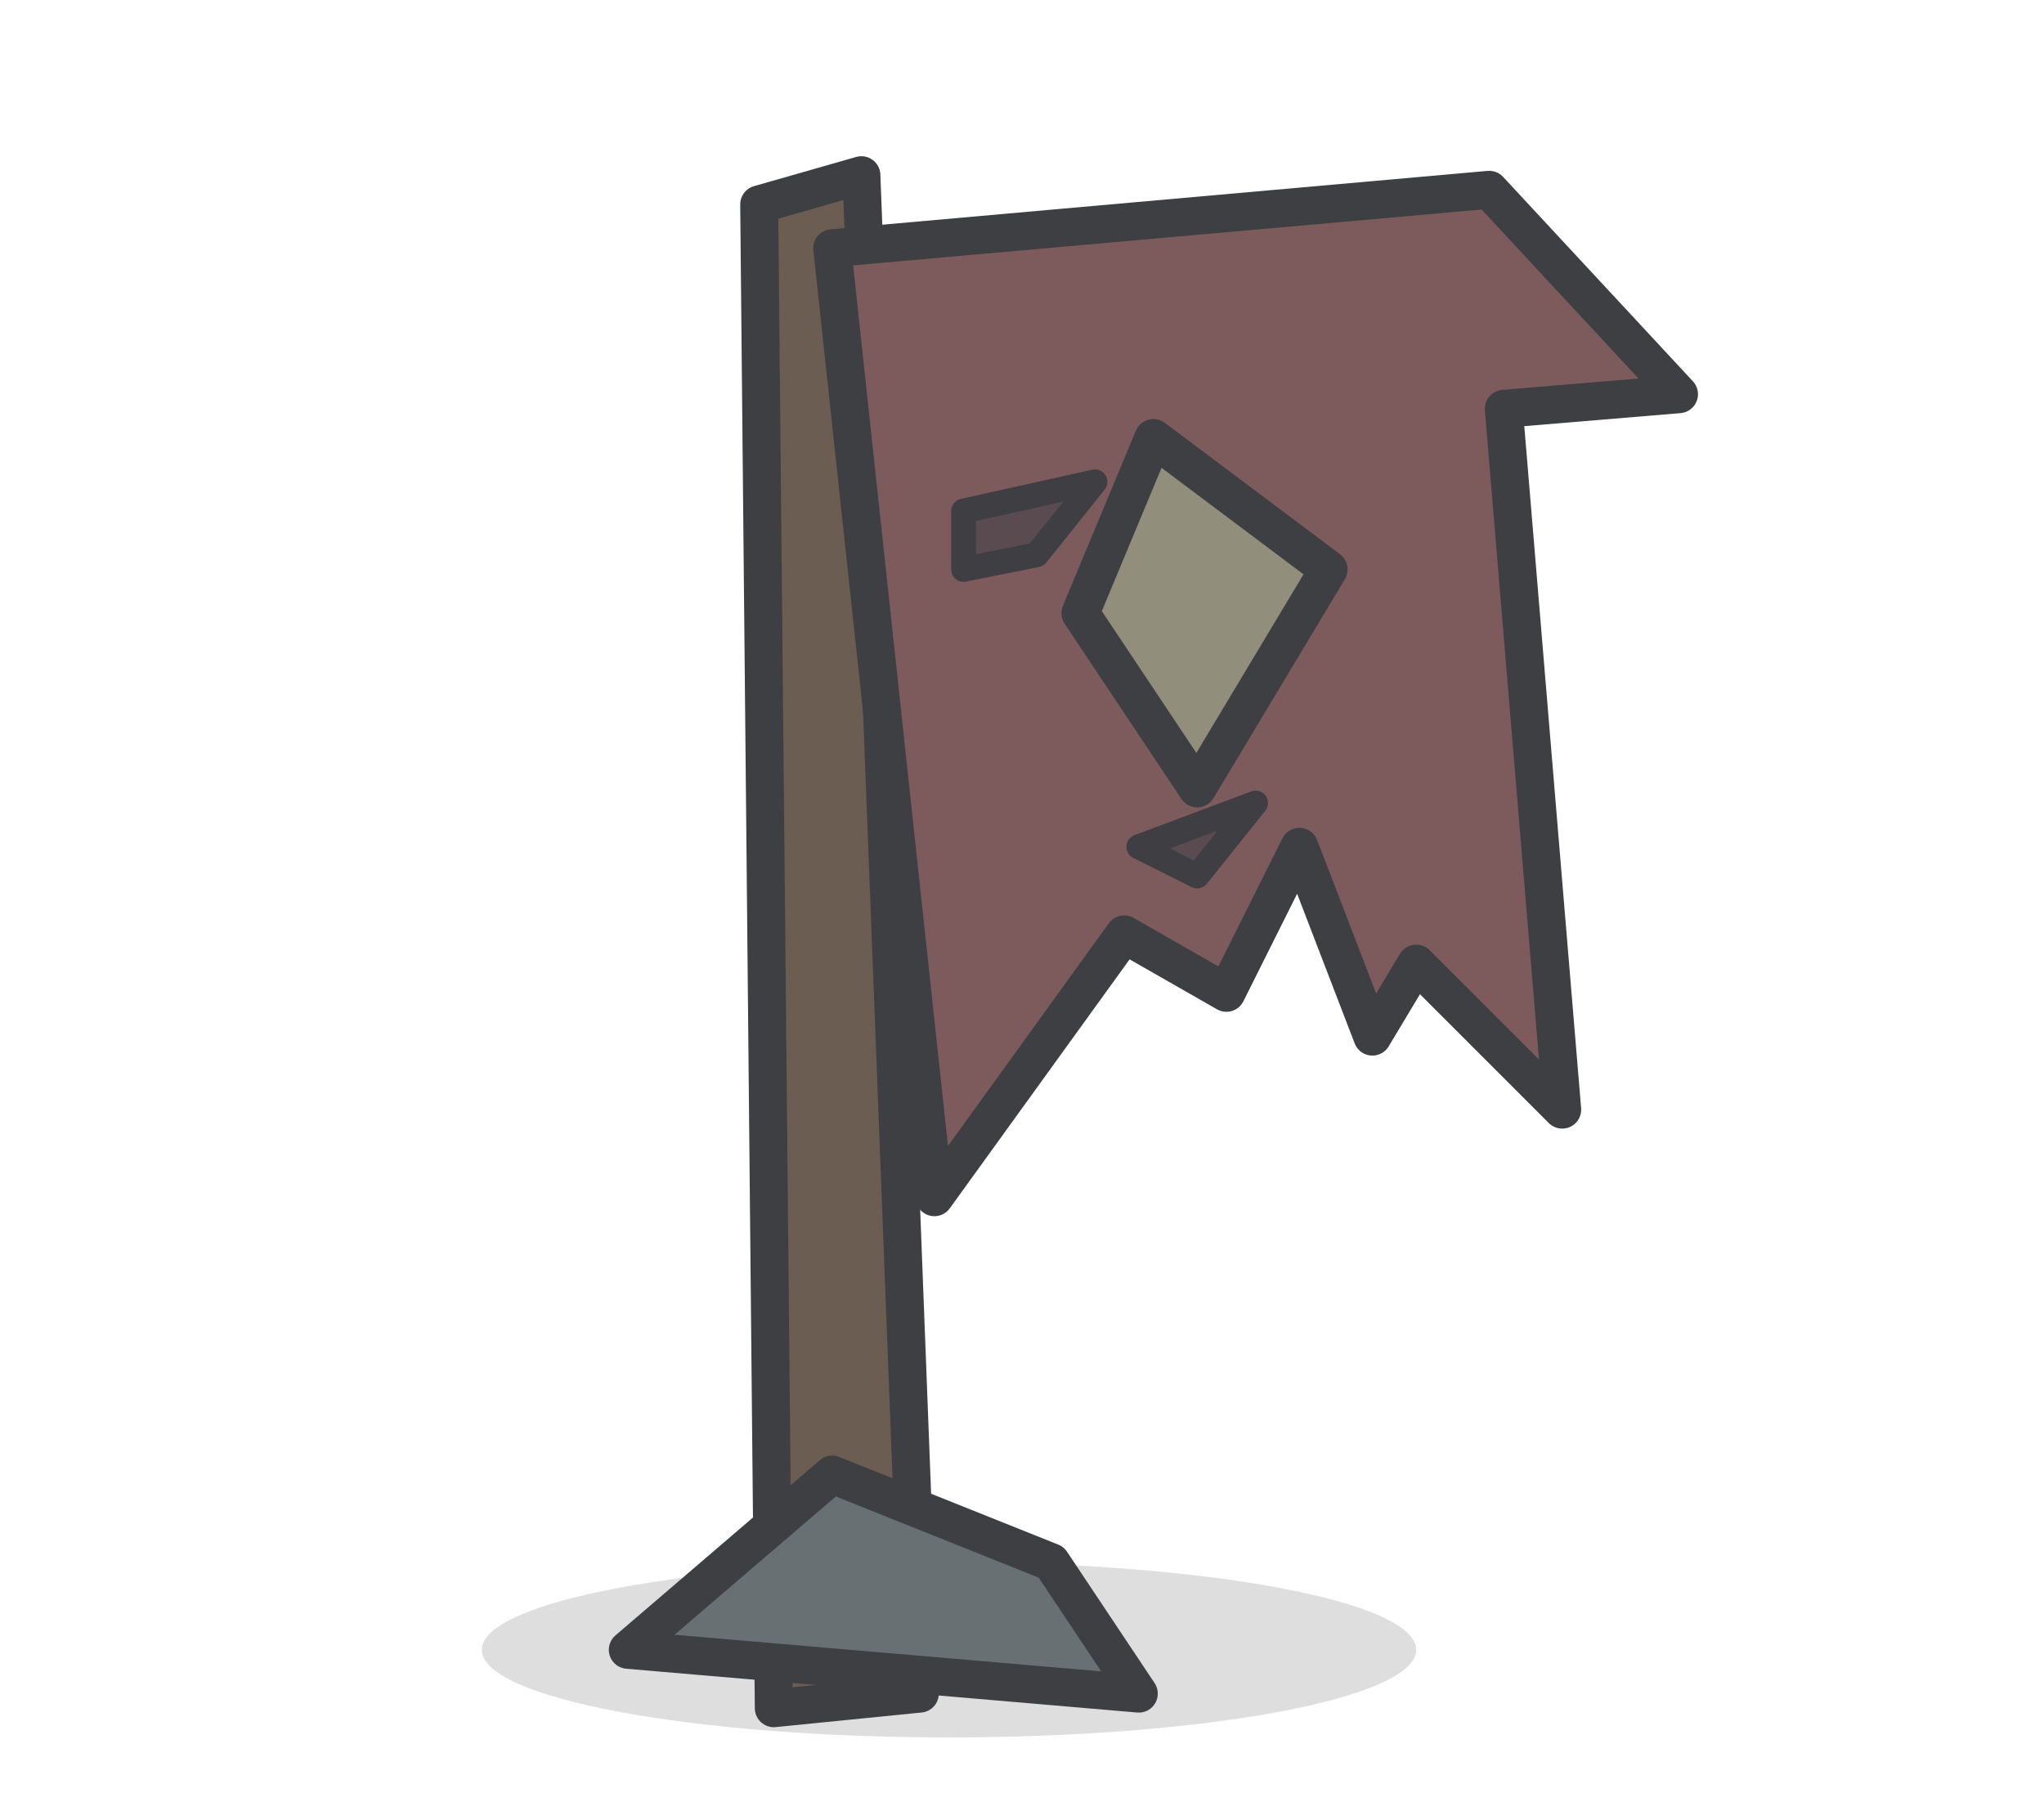
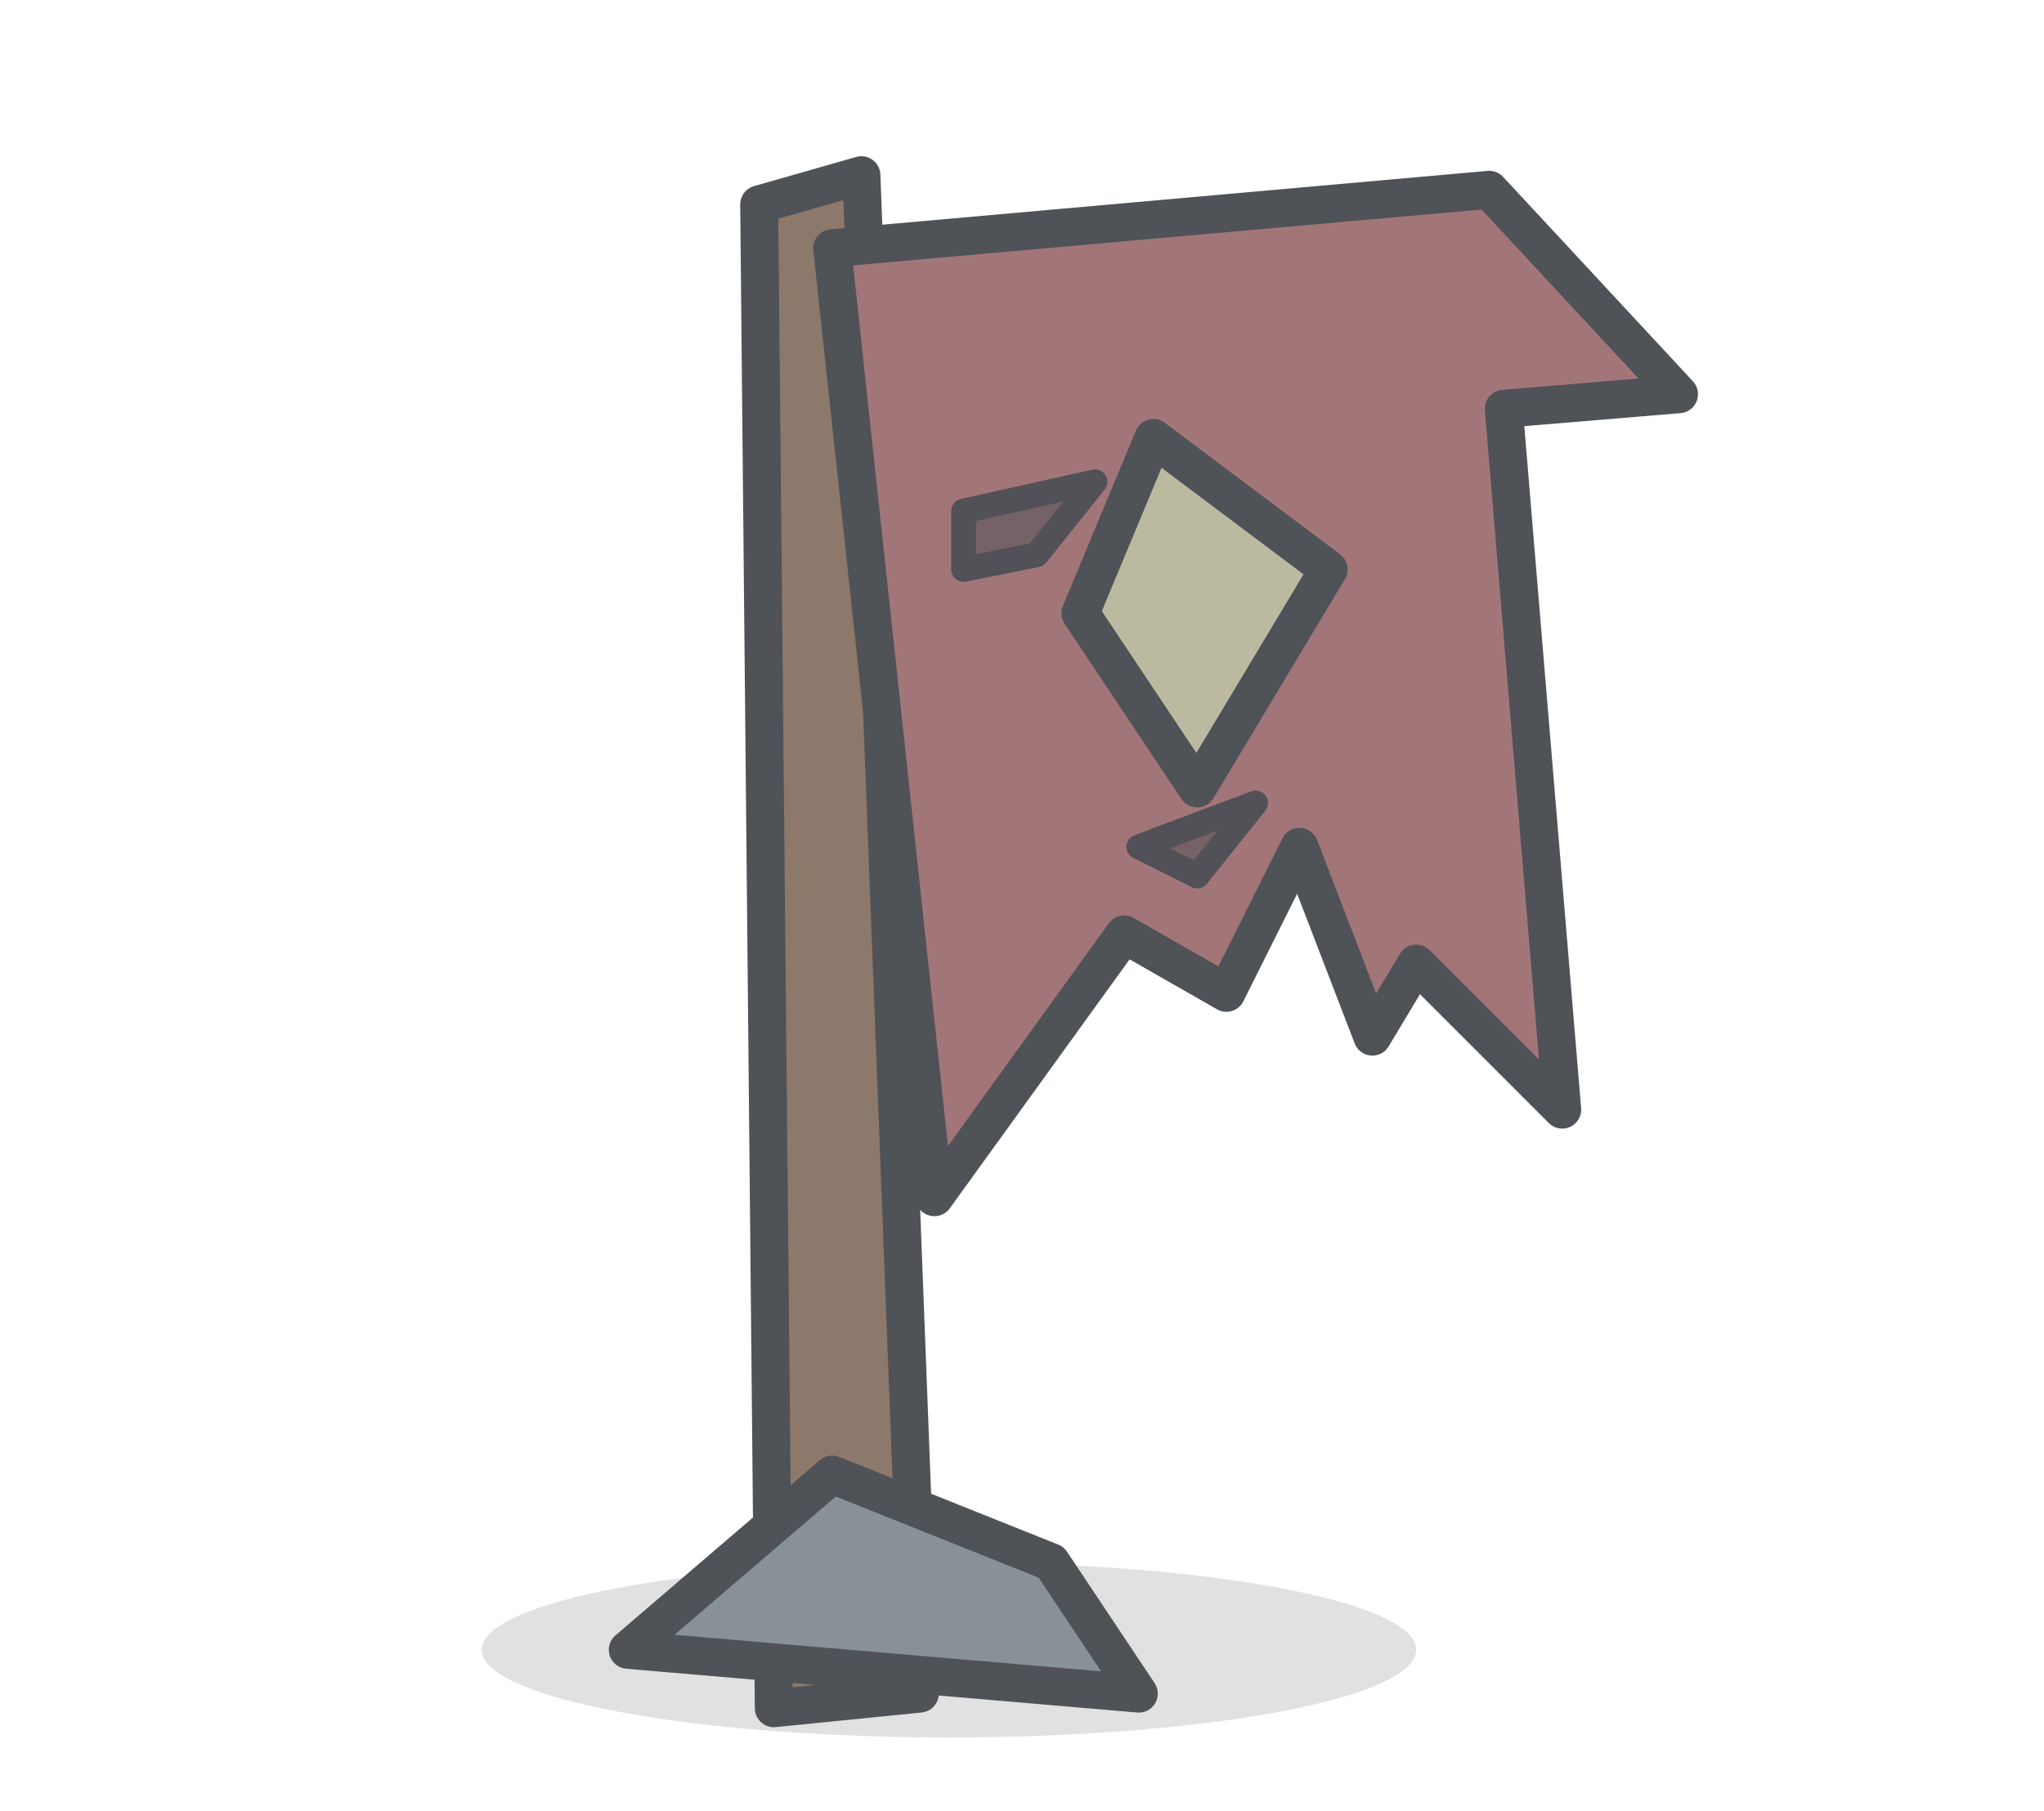
<svg xmlns="http://www.w3.org/2000/svg" width="140" height="124" viewBox="0 0 140 124">
-   <ellipse cx="65" cy="113" rx="32" ry="6" fill="#3e3c40" opacity=".17" />
-   <g stroke="#3d3f43" stroke-width="2.6" stroke-linejoin="round" stroke-linecap="round">
-     <path fill="#6c5d52" d="m53 117-1-103 7-2 4 104z" />
-     <path fill="#7d5b5d" d="m57 17 45-4 13 14-12 1 4 48-10-10-3 5-5-13-5 10-7-4-13 18z" />
-     <path fill="#918e7c" d="m79 30 12 9-9 15-8-12z" />
-     <path fill="#697073" d="m43 113 14-12 15 6 6 9z" />
-     <path d="m66 35 9-2-4 5-5 1z" fill="#594b4f" stroke="#3e3e43" stroke-width="1.7" />
-     <path d="m78 58 8-3-4 5z" fill="#594b4f" stroke="#3e3e43" stroke-width="1.7" />
+   <ellipse cx="65" cy="113" rx="32" ry="6" fill="#514e53" opacity=".17" />
+   <g stroke="#4f5257" stroke-width="2.6" stroke-linejoin="round" stroke-linecap="round">
+     <path fill="#8c796b" d="m53 117-1-103 7-2 4 104z" />
+     <path fill="#a27679" d="m57 17 45-4 13 14-12 1 4 48-10-10-3 5-5-13-5 10-7-4-13 18z" />
+     <path fill="#bcb9a1" d="m79 30 12 9-9 15-8-12z" />
+     <path fill="#889296" d="m43 113 14-12 15 6 6 9z" />
+     <path d="m66 35 9-2-4 5-5 1z" fill="#746267" stroke="#515157" stroke-width="1.7" />
+     <path d="m78 58 8-3-4 5z" fill="#746267" stroke="#515157" stroke-width="1.7" />
  </g>
</svg>
